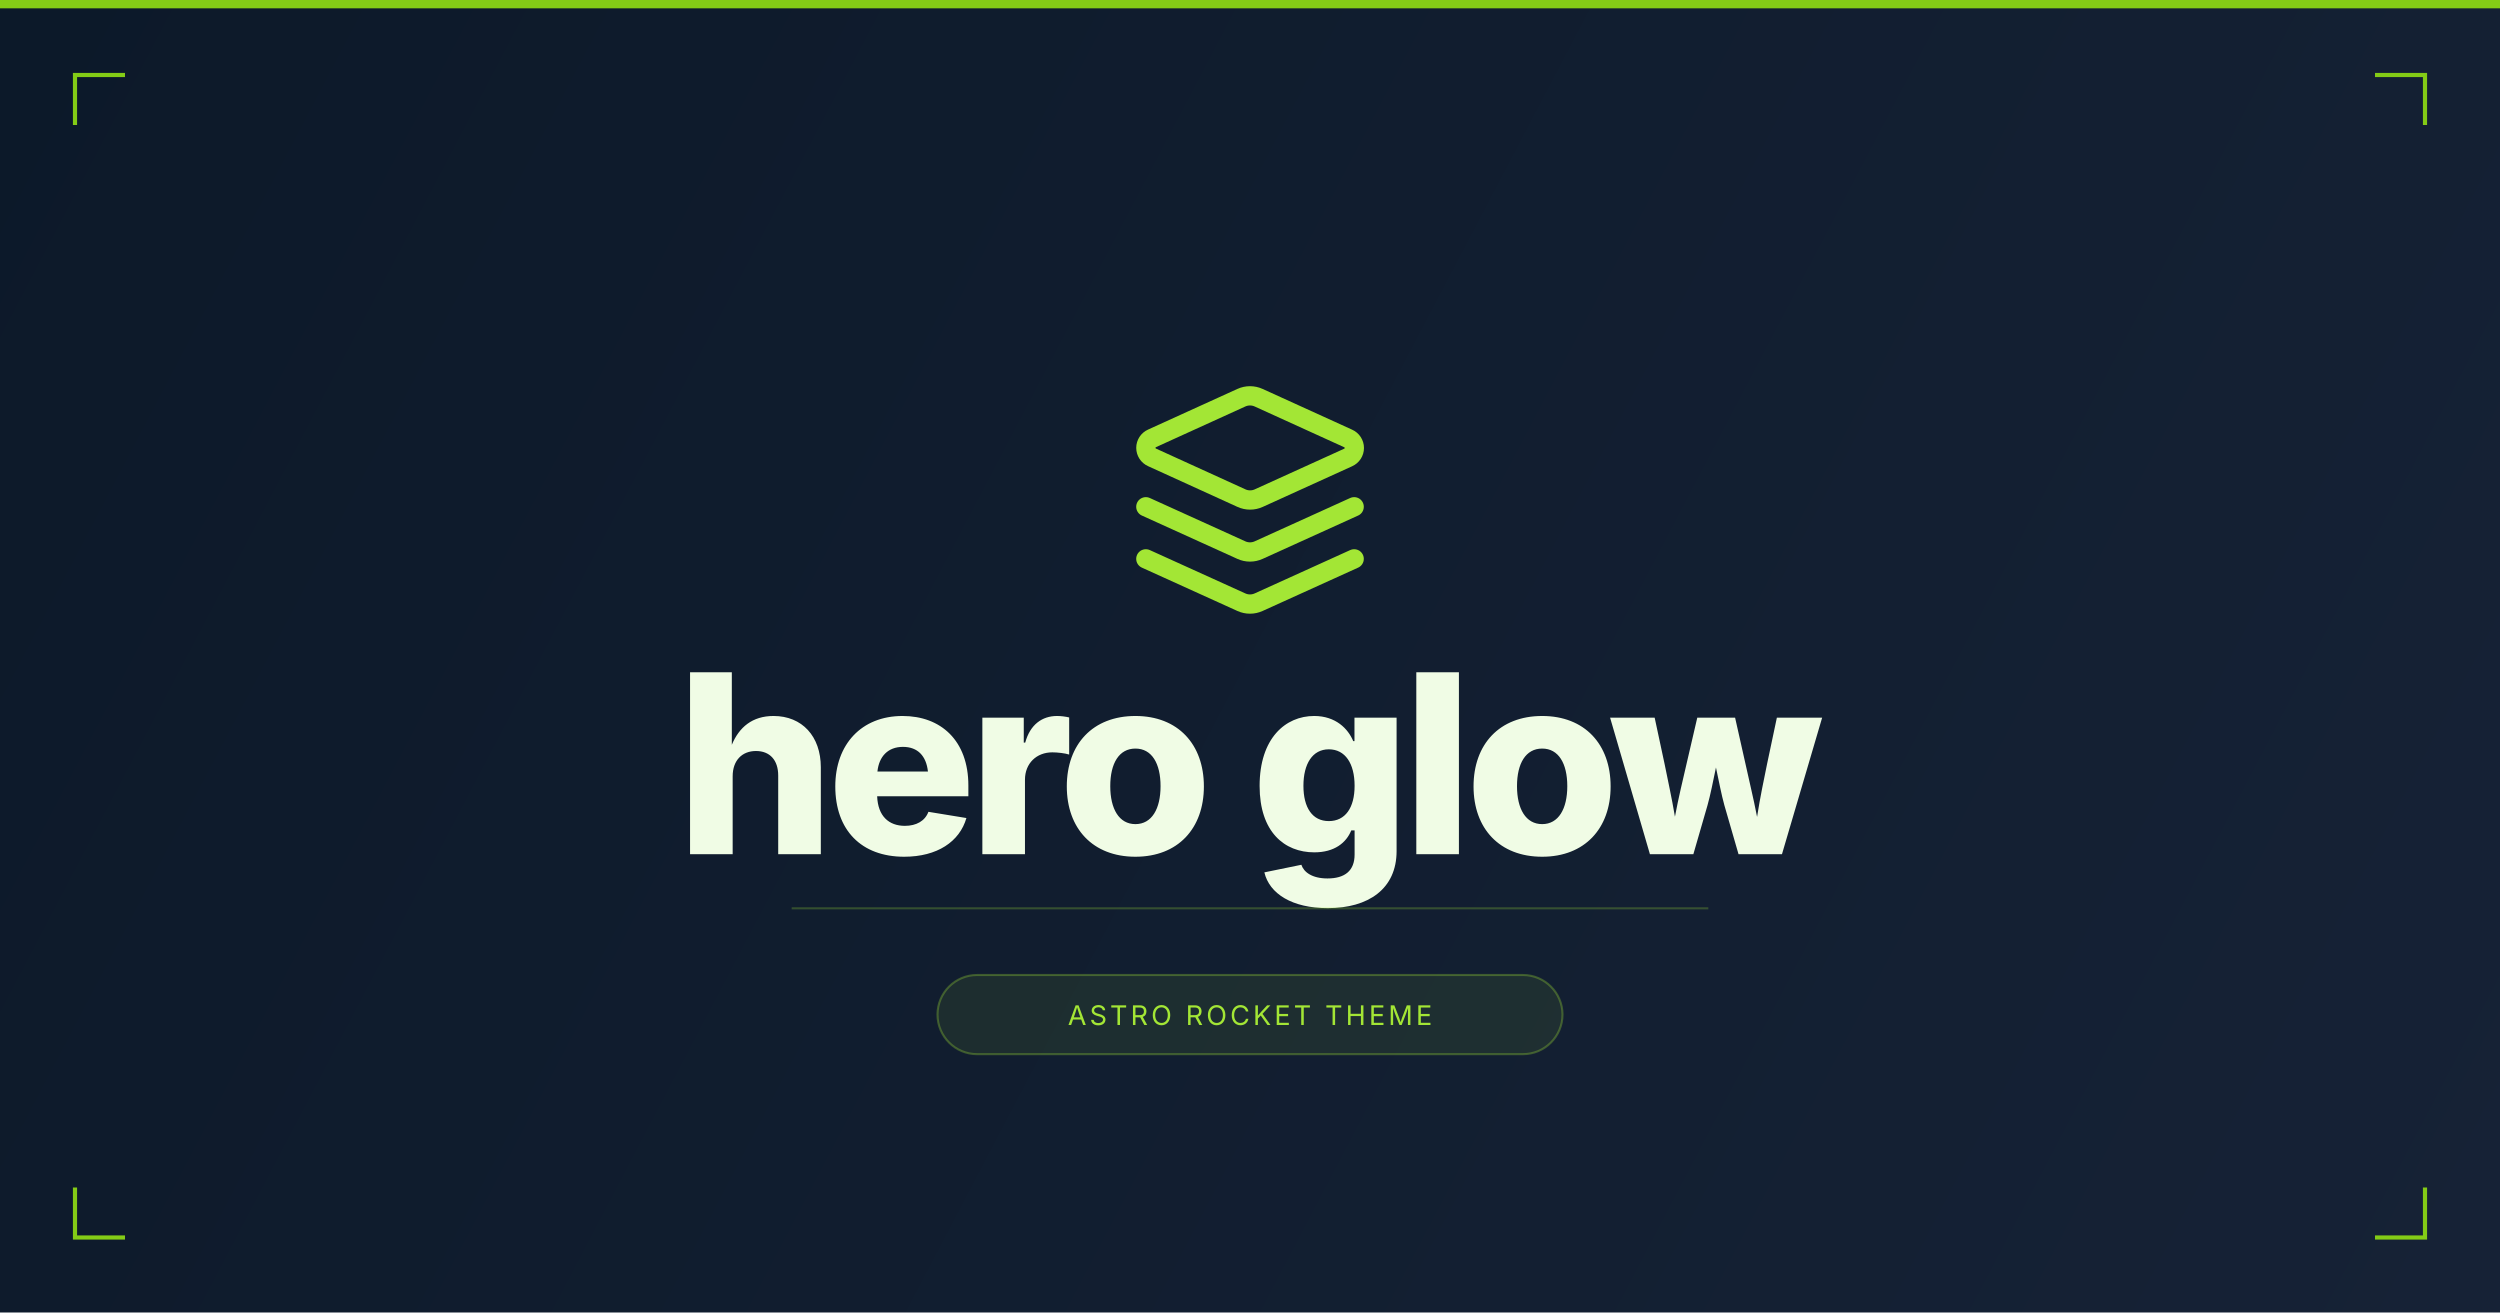
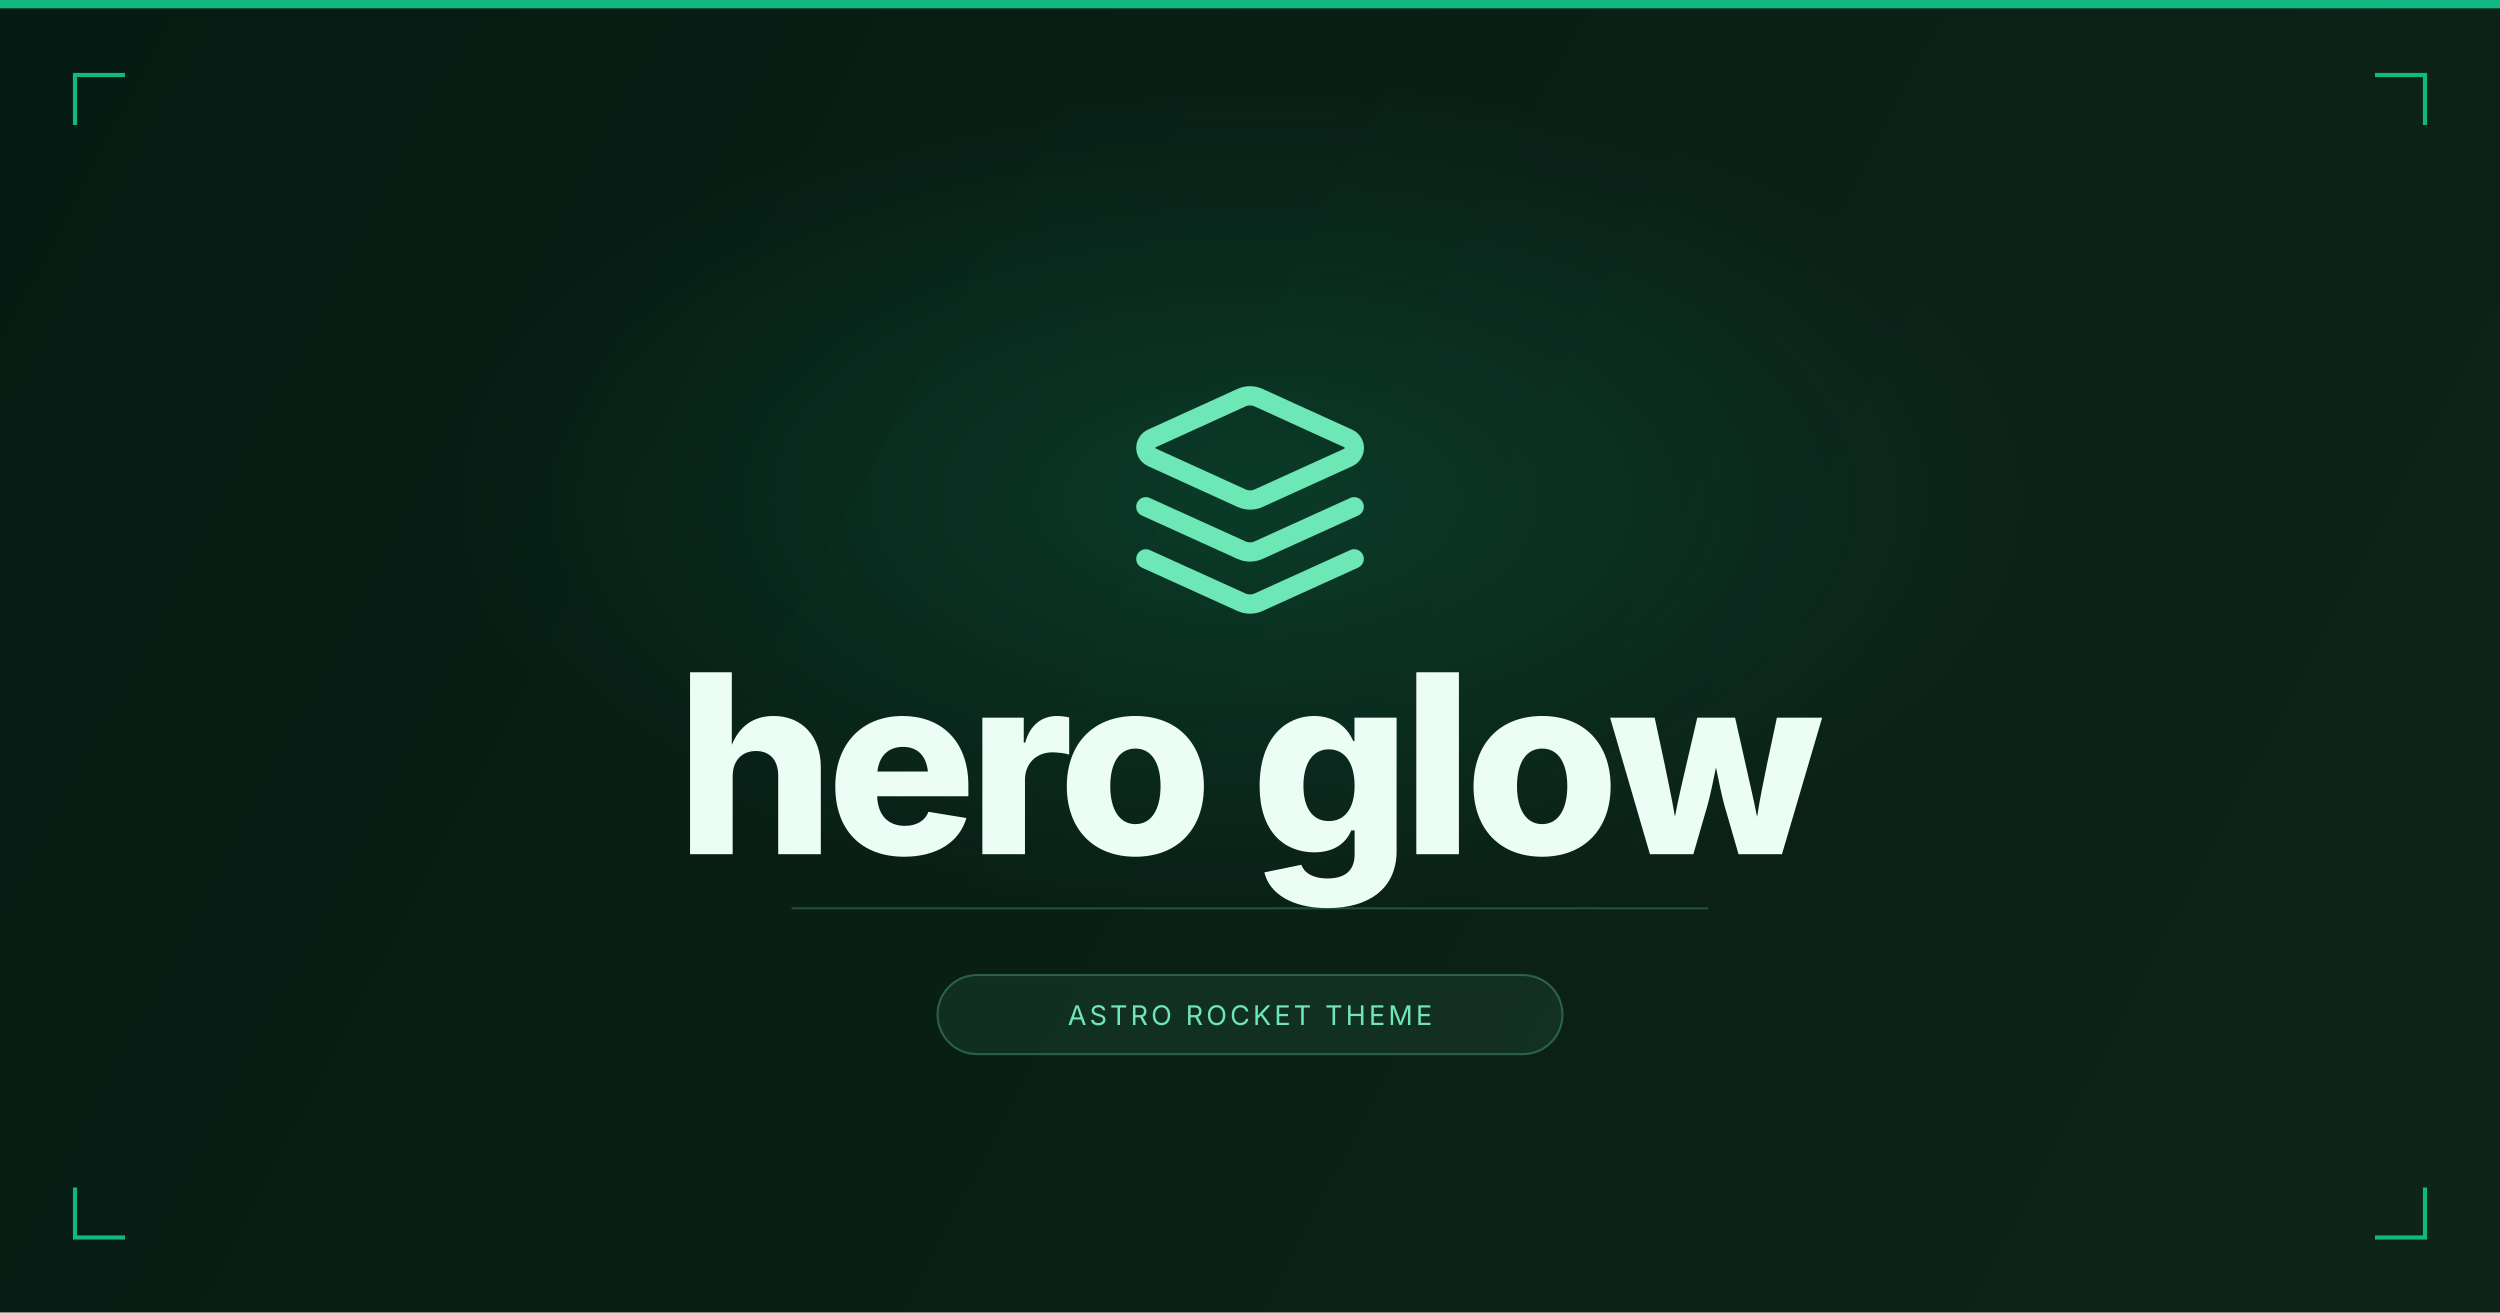
<svg xmlns="http://www.w3.org/2000/svg" width="1200" height="630" viewBox="0 0 1200 630" fill="none">
  <style>
    .bi-bd { display: none }
    html.dark .bi-bl { display: none }
    html.dark .bi-bd { display: block }
-     .bi-ic { stroke: #a3e635 }
-     .bi-tt { fill: #f0fce5 }
-     .bi-sl { stroke: rgba(163,230,53,.25) }
-     .bi-bb { fill: rgba(163,230,53,.08); stroke: rgba(163,230,53,.3) }
-     .bi-bt { fill: #a3e635 }
-     .bi-cr { stroke: #84cc16 }
+     .bi-ic { stroke: #6ee7b7 }
+     .bi-tt { fill: #ecfdf5 }
+     .bi-sl { stroke: rgba(110,231,183,.25) }
+     .bi-bb { fill: rgba(110,231,183,.08); stroke: rgba(110,231,183,.3) }
+     .bi-bt { fill: #6ee7b7 }
+     .bi-cr { stroke: #10b981 }
  </style>
  <defs>
    <linearGradient id="hgc-bl" x1="0" y1="0" x2="1200" y2="630" gradientUnits="userSpaceOnUse">
-       <stop offset="0%" stop-color="#0c1929" />
-       <stop offset="100%" stop-color="#162236" />
+       <stop offset="0%" stop-color="#051a12" />
+       <stop offset="100%" stop-color="#0e2419" />
    </linearGradient>
    <linearGradient id="hgc-bd" x1="0" y1="0" x2="1200" y2="630" gradientUnits="userSpaceOnUse">
-       <stop offset="0%" stop-color="#0c1929" />
-       <stop offset="100%" stop-color="#162236" />
+       <stop offset="0%" stop-color="#051a12" />
+       <stop offset="100%" stop-color="#0e2419" />
    </linearGradient>
+     <radialGradient id="hgc-glow" cx="50%" cy="38%" r="32%" gradientUnits="objectBoundingBox">
+       <stop offset="0%" stop-color="#10b981" stop-opacity="0.18" />
+       <stop offset="100%" stop-color="#10b981" stop-opacity="0" />
+     </radialGradient>
  </defs>
  <rect width="1200" height="630" fill="url(#hgc-bl)" class="bi-bl" />
  <rect width="1200" height="630" fill="url(#hgc-bd)" class="bi-bd" />
-   <rect x="0" y="0" width="1200" height="4" fill="#84cc16" />
-   <g transform="translate(540, 180) scale(5)" stroke="#3d6b0c" stroke-width="1.85" stroke-linecap="round" stroke-linejoin="round" fill="none" class="bi-ic">
+   <rect width="1200" height="630" fill="url(#hgc-glow)" />
+   <rect x="0" y="0" width="1200" height="4" fill="#10b981" />
+   <g transform="translate(540, 180) scale(5)" stroke="#065f46" stroke-width="1.85" stroke-linecap="round" stroke-linejoin="round" fill="none" class="bi-ic">
    <path d="m12.83 2.18a2 2 0 0 0-1.66 0L2.6 6.08a1 1 0 0 0 0 1.83l8.58 3.91a2 2 0 0 0 1.66 0l8.58-3.9a1 1 0 0 0 0-1.83Z" />
    <path d="m22 17.65-9.17 4.16a2 2 0 0 1-1.66 0L2 17.65" />
    <path d="m22 12.65-9.17 4.16a2 2 0 0 1-1.66 0L2 12.65" />
  </g>
-   <text x="600" y="410" font-family="'Outfit Variable', 'Outfit', -apple-system, BlinkMacSystemFont, 'Segoe UI', sans-serif" font-size="120" font-weight="800" fill="#0c1a2e" text-anchor="middle" letter-spacing="-4" class="bi-tt">hero glow</text>
-   <line x1="380" y1="436" x2="820" y2="436" stroke="rgba(132,204,22,0.5)" stroke-width="1" class="bi-sl" />
-   <rect x="450" y="468" width="300" height="38" rx="19" fill="rgba(132,204,22,0.12)" stroke="rgba(53,115,10,0.4)" stroke-width="1" class="bi-bb" />
-   <text x="600" y="492" font-family="'Outfit Variable', 'Outfit', -apple-system, BlinkMacSystemFont, 'Segoe UI', sans-serif" font-size="13" fill="#3f6212" text-anchor="middle" letter-spacing="1.5" class="bi-bt">ASTRO ROCKET THEME</text>
+   <text x="600" y="410" font-family="'Outfit Variable', 'Outfit', -apple-system, BlinkMacSystemFont, 'Segoe UI', sans-serif" font-size="120" font-weight="800" fill="#ecfdf5" text-anchor="middle" letter-spacing="-4" class="bi-tt">hero glow</text>
+   <line x1="380" y1="436" x2="820" y2="436" stroke="rgba(110,231,183,0.5)" stroke-width="1" class="bi-sl" />
+   <rect x="450" y="468" width="300" height="38" rx="19" fill="rgba(110,231,183,0.12)" stroke="rgba(16,185,129,0.4)" stroke-width="1" class="bi-bb" />
+   <text x="600" y="492" font-family="'Outfit Variable', 'Outfit', -apple-system, BlinkMacSystemFont, 'Segoe UI', sans-serif" font-size="13" fill="#6ee7b7" text-anchor="middle" letter-spacing="1.5" class="bi-bt">ASTRO ROCKET THEME</text>
  <path d="M 36 60 L 36 36 L 60 36" stroke-width="2" fill="none" class="bi-cr" />
  <path d="M 1140 36 L 1164 36 L 1164 60" stroke-width="2" fill="none" class="bi-cr" />
  <path d="M 36 570 L 36 594 L 60 594" stroke-width="2" fill="none" class="bi-cr" />
  <path d="M 1140 594 L 1164 594 L 1164 570" stroke-width="2" fill="none" class="bi-cr" />
</svg>
